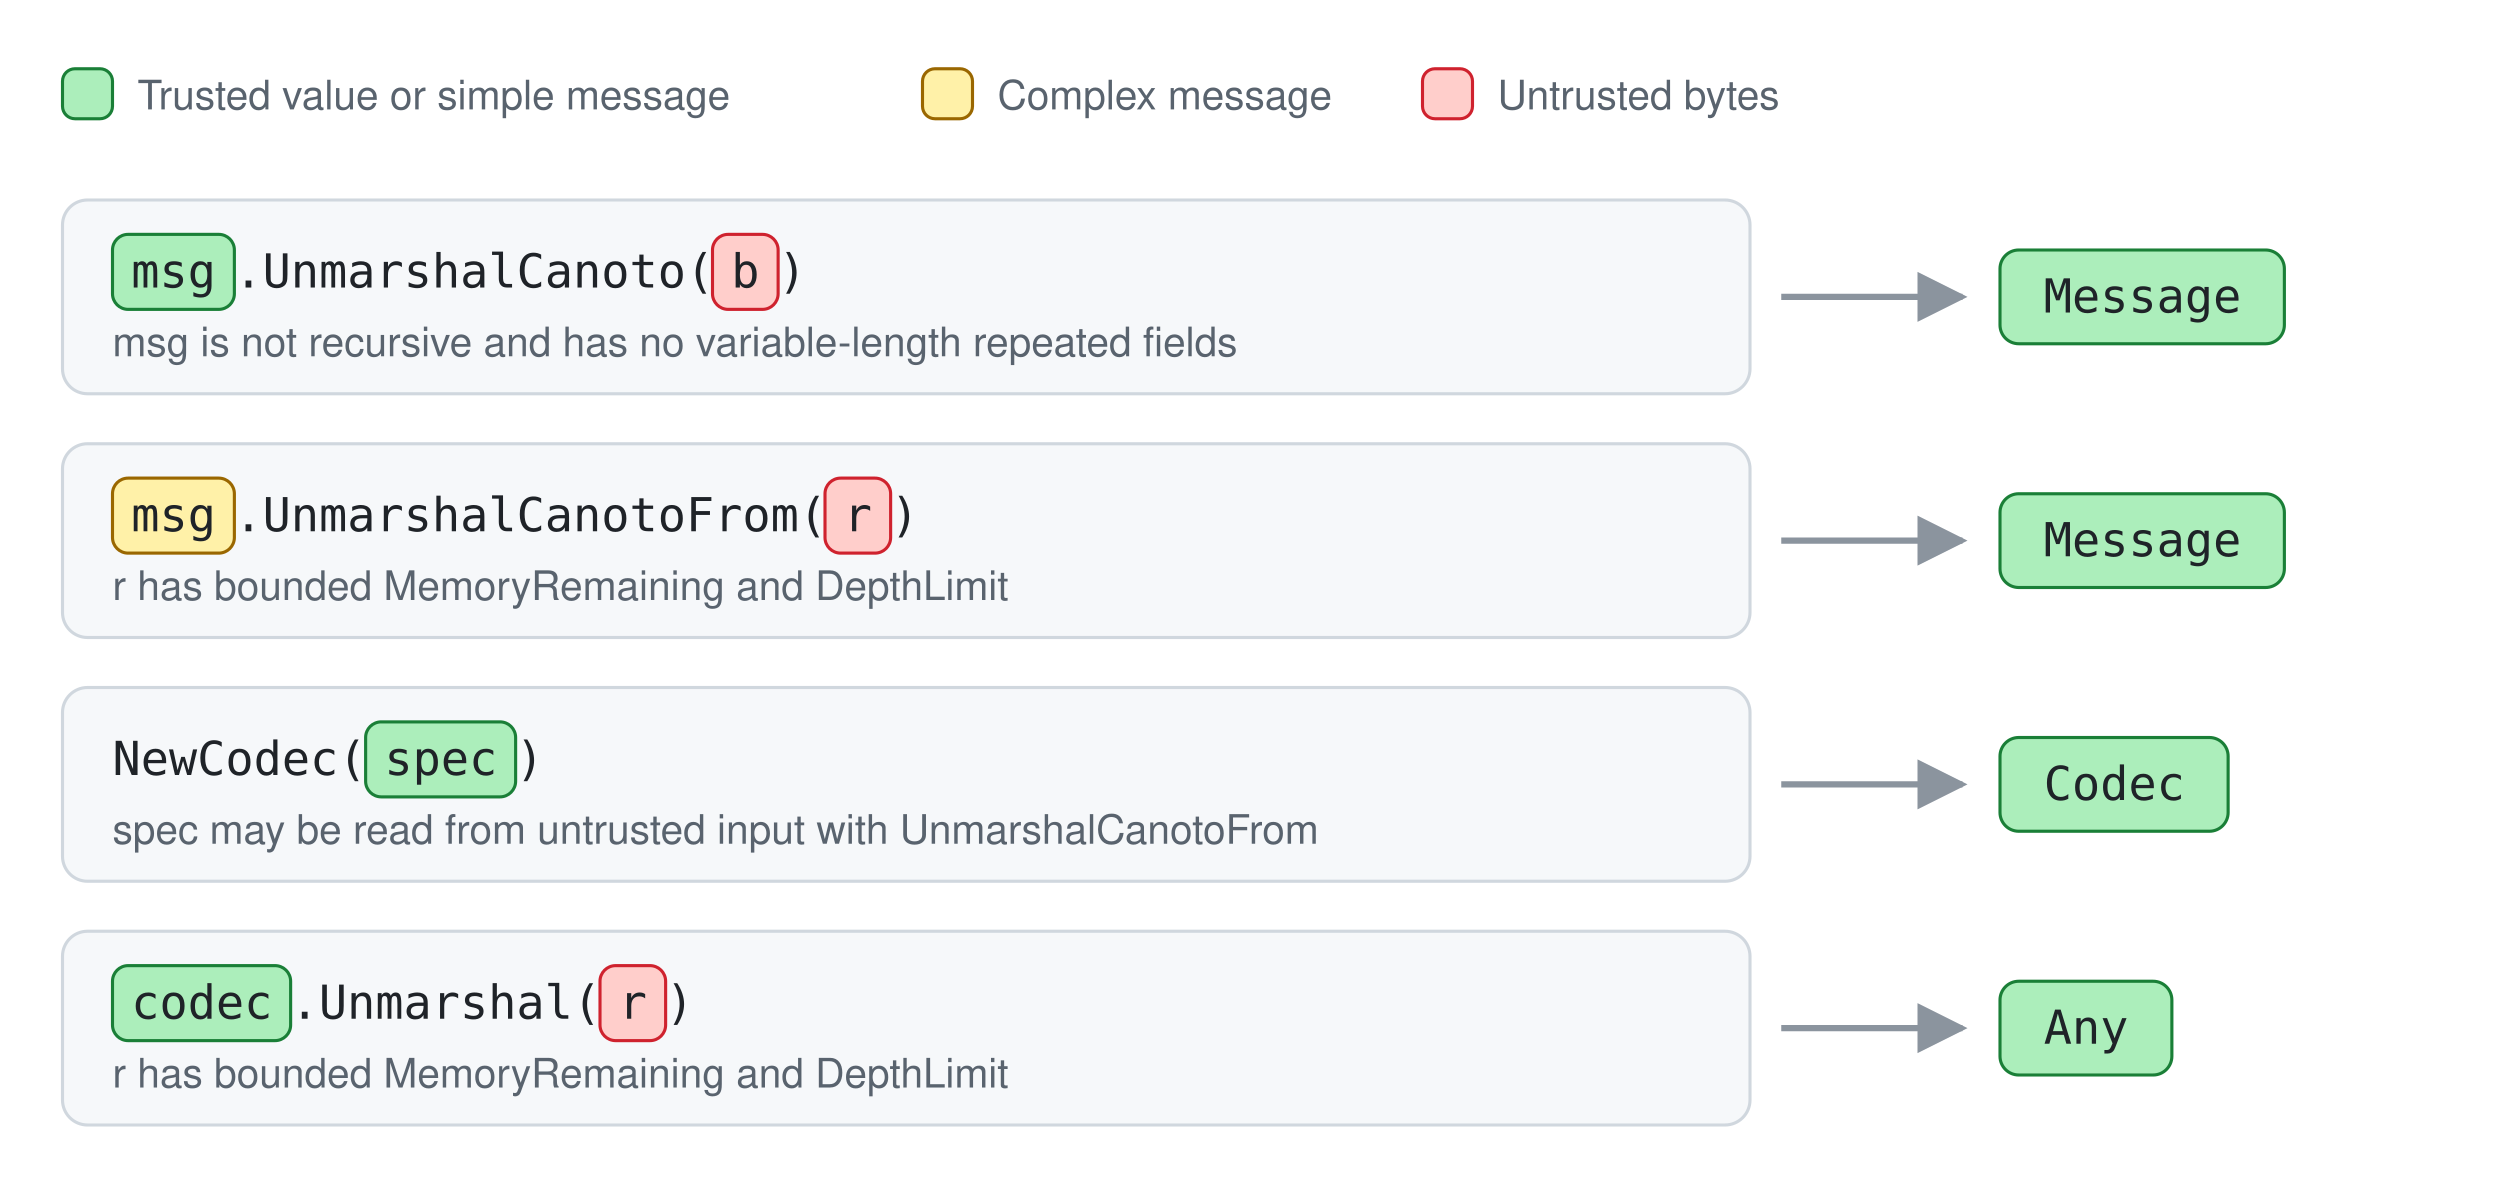
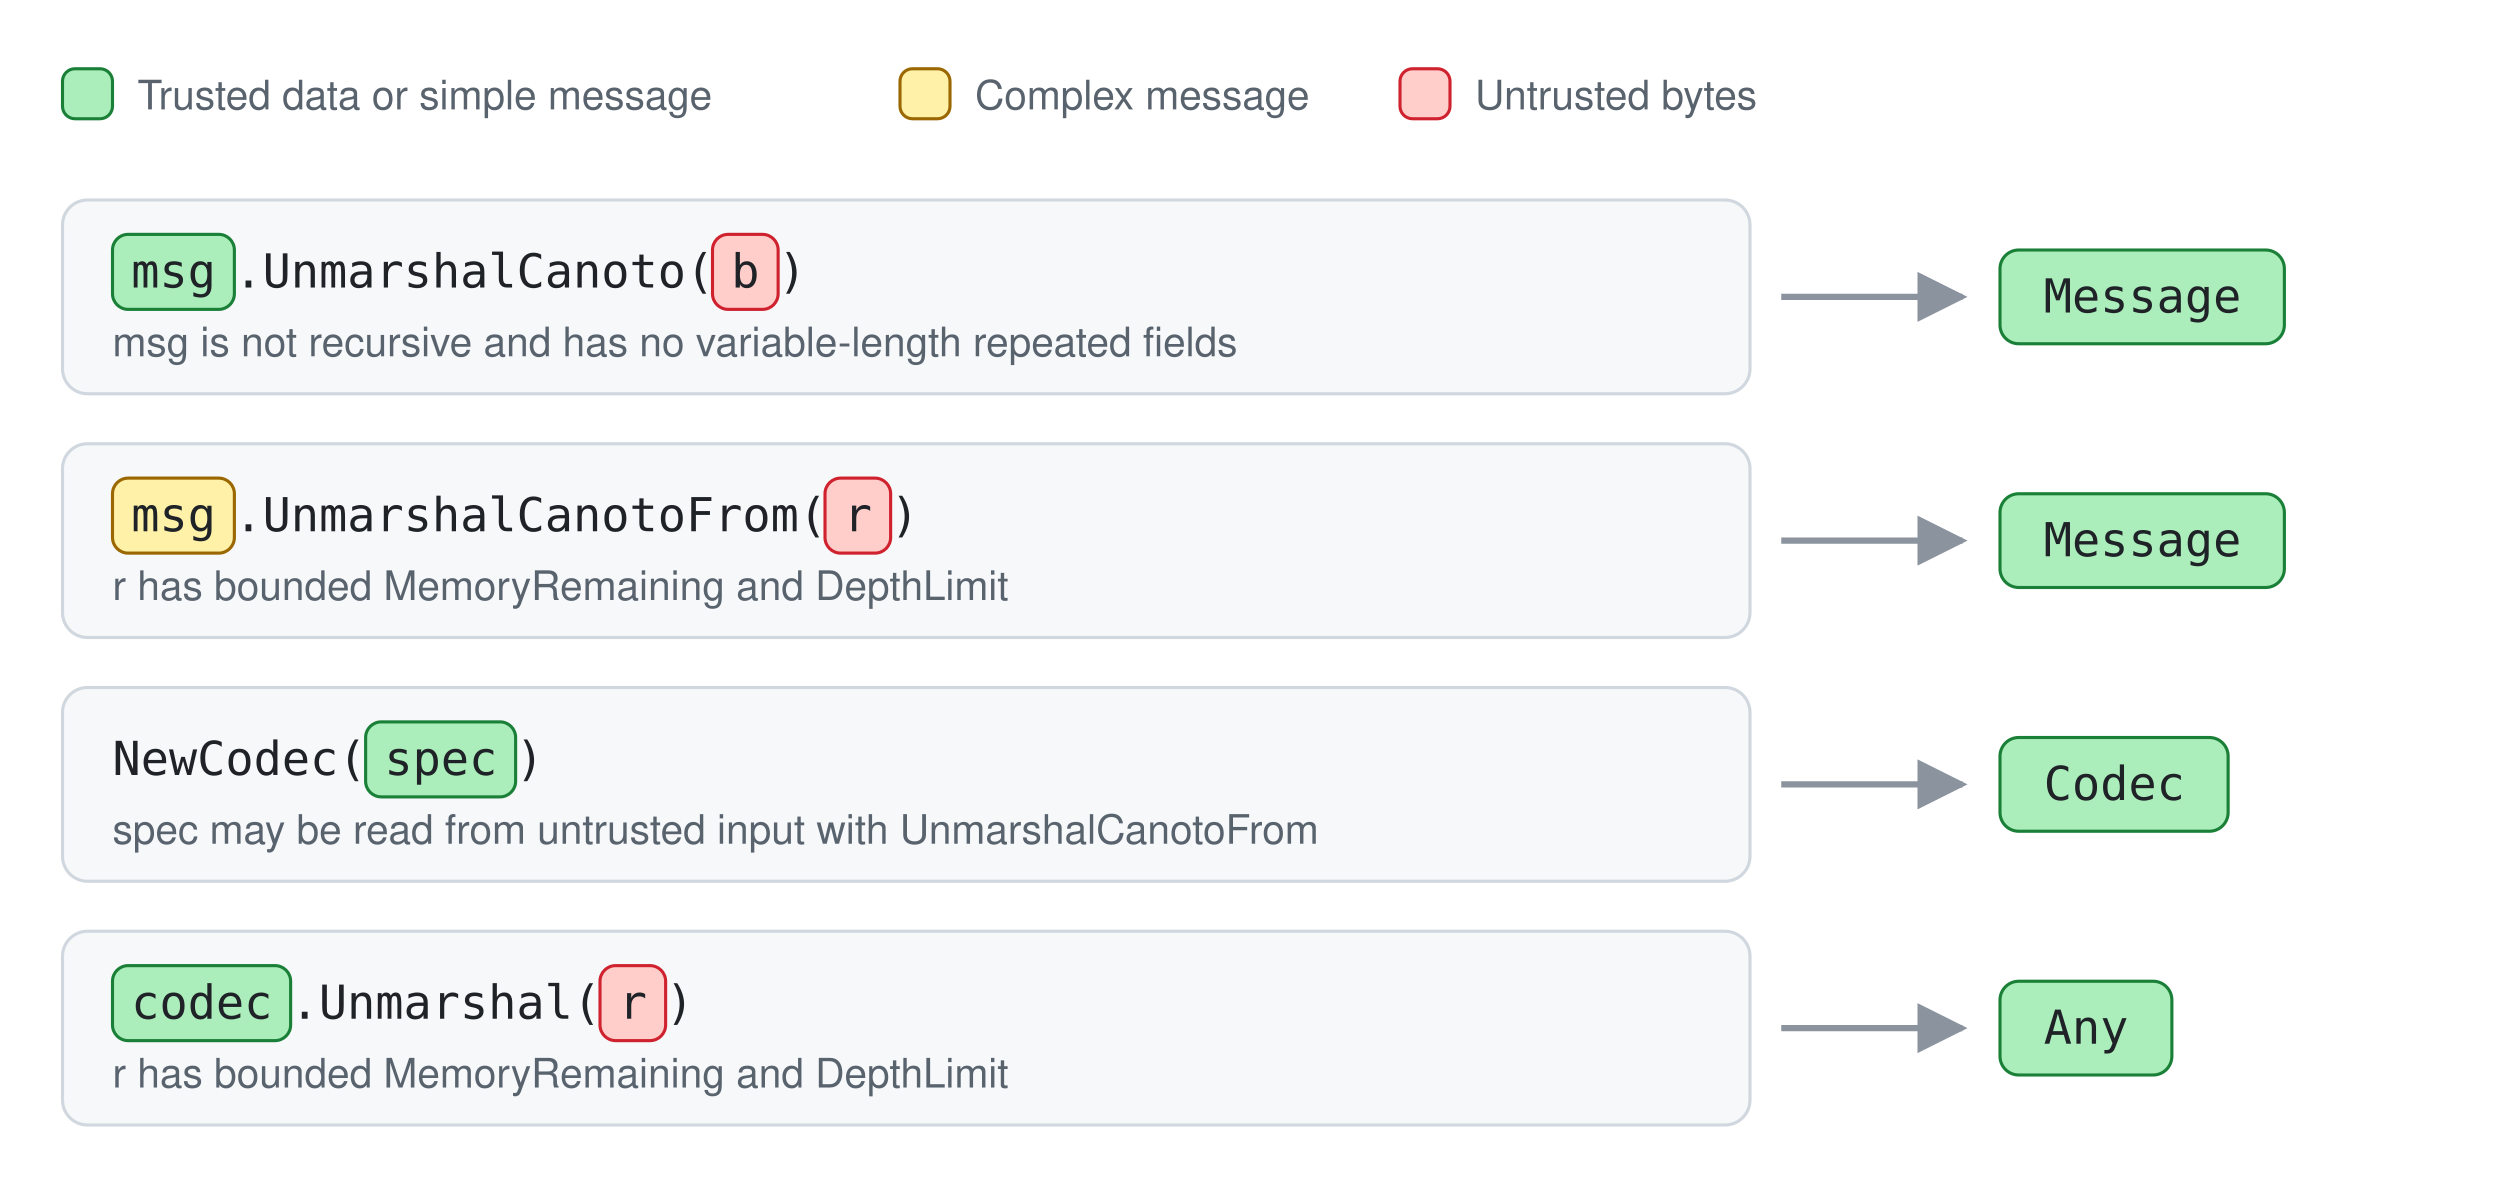
<svg xmlns="http://www.w3.org/2000/svg" width="800" height="382" viewBox="0 0 800 382">
  <style>
.card { fill: #f6f8fa; stroke: #d0d7de; }
.code { fill: #1f2328; }
.note { fill: #59636e; }
.chip { fill: #1f2328; }
.trusted { fill: #aceebb; stroke: #1a7f37; }
.complex { fill: #fff1a8; stroke: #9a6700; }
.untrusted { fill: #ffcecb; stroke: #cf222e; }
.arrow { stroke: #8b949e; stroke-width: 2; }
#head path { fill: #8b949e; }
@media (prefers-color-scheme: dark) {
  .card { fill: #151b23; stroke: #3d444d; }
  .code { fill: #f0f6fc; }
  .note { fill: #9198a1; }
}
</style>
  <defs>
    <marker id="head" viewBox="0 0 10 10" refX="9" refY="5" markerWidth="8" markerHeight="8" orient="auto">
      <path d="M0,0 L10,5 L0,10 z" />
    </marker>
  </defs>
  <rect x="20" y="22" width="16" height="16" rx="4" class="trusted" />
-   <text x="44" y="35" class="note" font-family="-apple-system, BlinkMacSystemFont, 'Segoe UI', Helvetica, Arial, sans-serif" font-size="13" xml:space="preserve">Trusted value or simple message</text>
-   <rect x="295.2" y="22" width="16" height="16" rx="4" class="complex" />
-   <text x="319.2" y="35" class="note" font-family="-apple-system, BlinkMacSystemFont, 'Segoe UI', Helvetica, Arial, sans-serif" font-size="13" xml:space="preserve">Complex message</text>
-   <rect x="455.2" y="22" width="16" height="16" rx="4" class="untrusted" />
-   <text x="479.2" y="35" class="note" font-family="-apple-system, BlinkMacSystemFont, 'Segoe UI', Helvetica, Arial, sans-serif" font-size="13" xml:space="preserve">Untrusted bytes</text>
+   <text x="44" y="35" class="note" font-family="-apple-system, BlinkMacSystemFont, 'Segoe UI', Helvetica, Arial, sans-serif" font-size="13" xml:space="preserve">Trusted data or simple message</text>
+   <rect x="288.0" y="22" width="16" height="16" rx="4" class="complex" />
+   <text x="312" y="35" class="note" font-family="-apple-system, BlinkMacSystemFont, 'Segoe UI', Helvetica, Arial, sans-serif" font-size="13" xml:space="preserve">Complex message</text>
+   <rect x="448.0" y="22" width="16" height="16" rx="4" class="untrusted" />
+   <text x="472" y="35" class="note" font-family="-apple-system, BlinkMacSystemFont, 'Segoe UI', Helvetica, Arial, sans-serif" font-size="13" xml:space="preserve">Untrusted bytes</text>
  <rect x="20" y="64" width="540" height="62" rx="8" class="card" />
  <rect x="36" y="75" width="39" height="24" rx="5" class="trusted" />
  <text x="42" y="92" class="chip" font-family="ui-monospace, SFMono-Regular, Menlo, Consolas, monospace" font-size="15" textLength="27" lengthAdjust="spacingAndGlyphs" xml:space="preserve">msg</text>
  <text x="75" y="92" class="code" font-family="ui-monospace, SFMono-Regular, Menlo, Consolas, monospace" font-size="15" textLength="153" lengthAdjust="spacingAndGlyphs" xml:space="preserve">.UnmarshalCanoto(</text>
  <rect x="228" y="75" width="21" height="24" rx="5" class="untrusted" />
  <text x="234" y="92" class="chip" font-family="ui-monospace, SFMono-Regular, Menlo, Consolas, monospace" font-size="15" textLength="9" lengthAdjust="spacingAndGlyphs" xml:space="preserve">b</text>
  <text x="249" y="92" class="code" font-family="ui-monospace, SFMono-Regular, Menlo, Consolas, monospace" font-size="15" textLength="9" lengthAdjust="spacingAndGlyphs" xml:space="preserve">)</text>
  <text x="36" y="114" class="note" font-family="-apple-system, BlinkMacSystemFont, 'Segoe UI', Helvetica, Arial, sans-serif" font-size="13" xml:space="preserve">msg is not recursive and has no variable-length repeated fields</text>
  <line x1="570" y1="95" x2="628" y2="95" class="arrow" marker-end="url(#head)" />
  <rect x="640" y="80" width="91" height="30" rx="6" class="trusted" />
  <text x="654" y="100" class="chip" font-family="ui-monospace, SFMono-Regular, Menlo, Consolas, monospace" font-size="15" textLength="63" lengthAdjust="spacingAndGlyphs" xml:space="preserve">Message</text>
  <rect x="20" y="142" width="540" height="62" rx="8" class="card" />
  <rect x="36" y="153" width="39" height="24" rx="5" class="complex" />
  <text x="42" y="170" class="chip" font-family="ui-monospace, SFMono-Regular, Menlo, Consolas, monospace" font-size="15" textLength="27" lengthAdjust="spacingAndGlyphs" xml:space="preserve">msg</text>
  <text x="75" y="170" class="code" font-family="ui-monospace, SFMono-Regular, Menlo, Consolas, monospace" font-size="15" textLength="189" lengthAdjust="spacingAndGlyphs" xml:space="preserve">.UnmarshalCanotoFrom(</text>
  <rect x="264" y="153" width="21" height="24" rx="5" class="untrusted" />
  <text x="270" y="170" class="chip" font-family="ui-monospace, SFMono-Regular, Menlo, Consolas, monospace" font-size="15" textLength="9" lengthAdjust="spacingAndGlyphs" xml:space="preserve">r</text>
  <text x="285" y="170" class="code" font-family="ui-monospace, SFMono-Regular, Menlo, Consolas, monospace" font-size="15" textLength="9" lengthAdjust="spacingAndGlyphs" xml:space="preserve">)</text>
  <text x="36" y="192" class="note" font-family="-apple-system, BlinkMacSystemFont, 'Segoe UI', Helvetica, Arial, sans-serif" font-size="13" xml:space="preserve">r has bounded MemoryRemaining and DepthLimit</text>
  <line x1="570" y1="173" x2="628" y2="173" class="arrow" marker-end="url(#head)" />
  <rect x="640" y="158" width="91" height="30" rx="6" class="trusted" />
  <text x="654" y="178" class="chip" font-family="ui-monospace, SFMono-Regular, Menlo, Consolas, monospace" font-size="15" textLength="63" lengthAdjust="spacingAndGlyphs" xml:space="preserve">Message</text>
  <rect x="20" y="220" width="540" height="62" rx="8" class="card" />
  <text x="36" y="248" class="code" font-family="ui-monospace, SFMono-Regular, Menlo, Consolas, monospace" font-size="15" textLength="81" lengthAdjust="spacingAndGlyphs" xml:space="preserve">NewCodec(</text>
  <rect x="117" y="231" width="48" height="24" rx="5" class="trusted" />
  <text x="123" y="248" class="chip" font-family="ui-monospace, SFMono-Regular, Menlo, Consolas, monospace" font-size="15" textLength="36" lengthAdjust="spacingAndGlyphs" xml:space="preserve">spec</text>
  <text x="165" y="248" class="code" font-family="ui-monospace, SFMono-Regular, Menlo, Consolas, monospace" font-size="15" textLength="9" lengthAdjust="spacingAndGlyphs" xml:space="preserve">)</text>
  <text x="36" y="270" class="note" font-family="-apple-system, BlinkMacSystemFont, 'Segoe UI', Helvetica, Arial, sans-serif" font-size="13" xml:space="preserve">spec may be read from untrusted input with UnmarshalCanotoFrom</text>
  <line x1="570" y1="251" x2="628" y2="251" class="arrow" marker-end="url(#head)" />
  <rect x="640" y="236" width="73" height="30" rx="6" class="trusted" />
  <text x="654" y="256" class="chip" font-family="ui-monospace, SFMono-Regular, Menlo, Consolas, monospace" font-size="15" textLength="45" lengthAdjust="spacingAndGlyphs" xml:space="preserve">Codec</text>
  <rect x="20" y="298" width="540" height="62" rx="8" class="card" />
  <rect x="36" y="309" width="57" height="24" rx="5" class="trusted" />
  <text x="42" y="326" class="chip" font-family="ui-monospace, SFMono-Regular, Menlo, Consolas, monospace" font-size="15" textLength="45" lengthAdjust="spacingAndGlyphs" xml:space="preserve">codec</text>
  <text x="93" y="326" class="code" font-family="ui-monospace, SFMono-Regular, Menlo, Consolas, monospace" font-size="15" textLength="99" lengthAdjust="spacingAndGlyphs" xml:space="preserve">.Unmarshal(</text>
  <rect x="192" y="309" width="21" height="24" rx="5" class="untrusted" />
  <text x="198" y="326" class="chip" font-family="ui-monospace, SFMono-Regular, Menlo, Consolas, monospace" font-size="15" textLength="9" lengthAdjust="spacingAndGlyphs" xml:space="preserve">r</text>
  <text x="213" y="326" class="code" font-family="ui-monospace, SFMono-Regular, Menlo, Consolas, monospace" font-size="15" textLength="9" lengthAdjust="spacingAndGlyphs" xml:space="preserve">)</text>
  <text x="36" y="348" class="note" font-family="-apple-system, BlinkMacSystemFont, 'Segoe UI', Helvetica, Arial, sans-serif" font-size="13" xml:space="preserve">r has bounded MemoryRemaining and DepthLimit</text>
  <line x1="570" y1="329" x2="628" y2="329" class="arrow" marker-end="url(#head)" />
  <rect x="640" y="314" width="55" height="30" rx="6" class="trusted" />
  <text x="654" y="334" class="chip" font-family="ui-monospace, SFMono-Regular, Menlo, Consolas, monospace" font-size="15" textLength="27" lengthAdjust="spacingAndGlyphs" xml:space="preserve">Any</text>
</svg>
